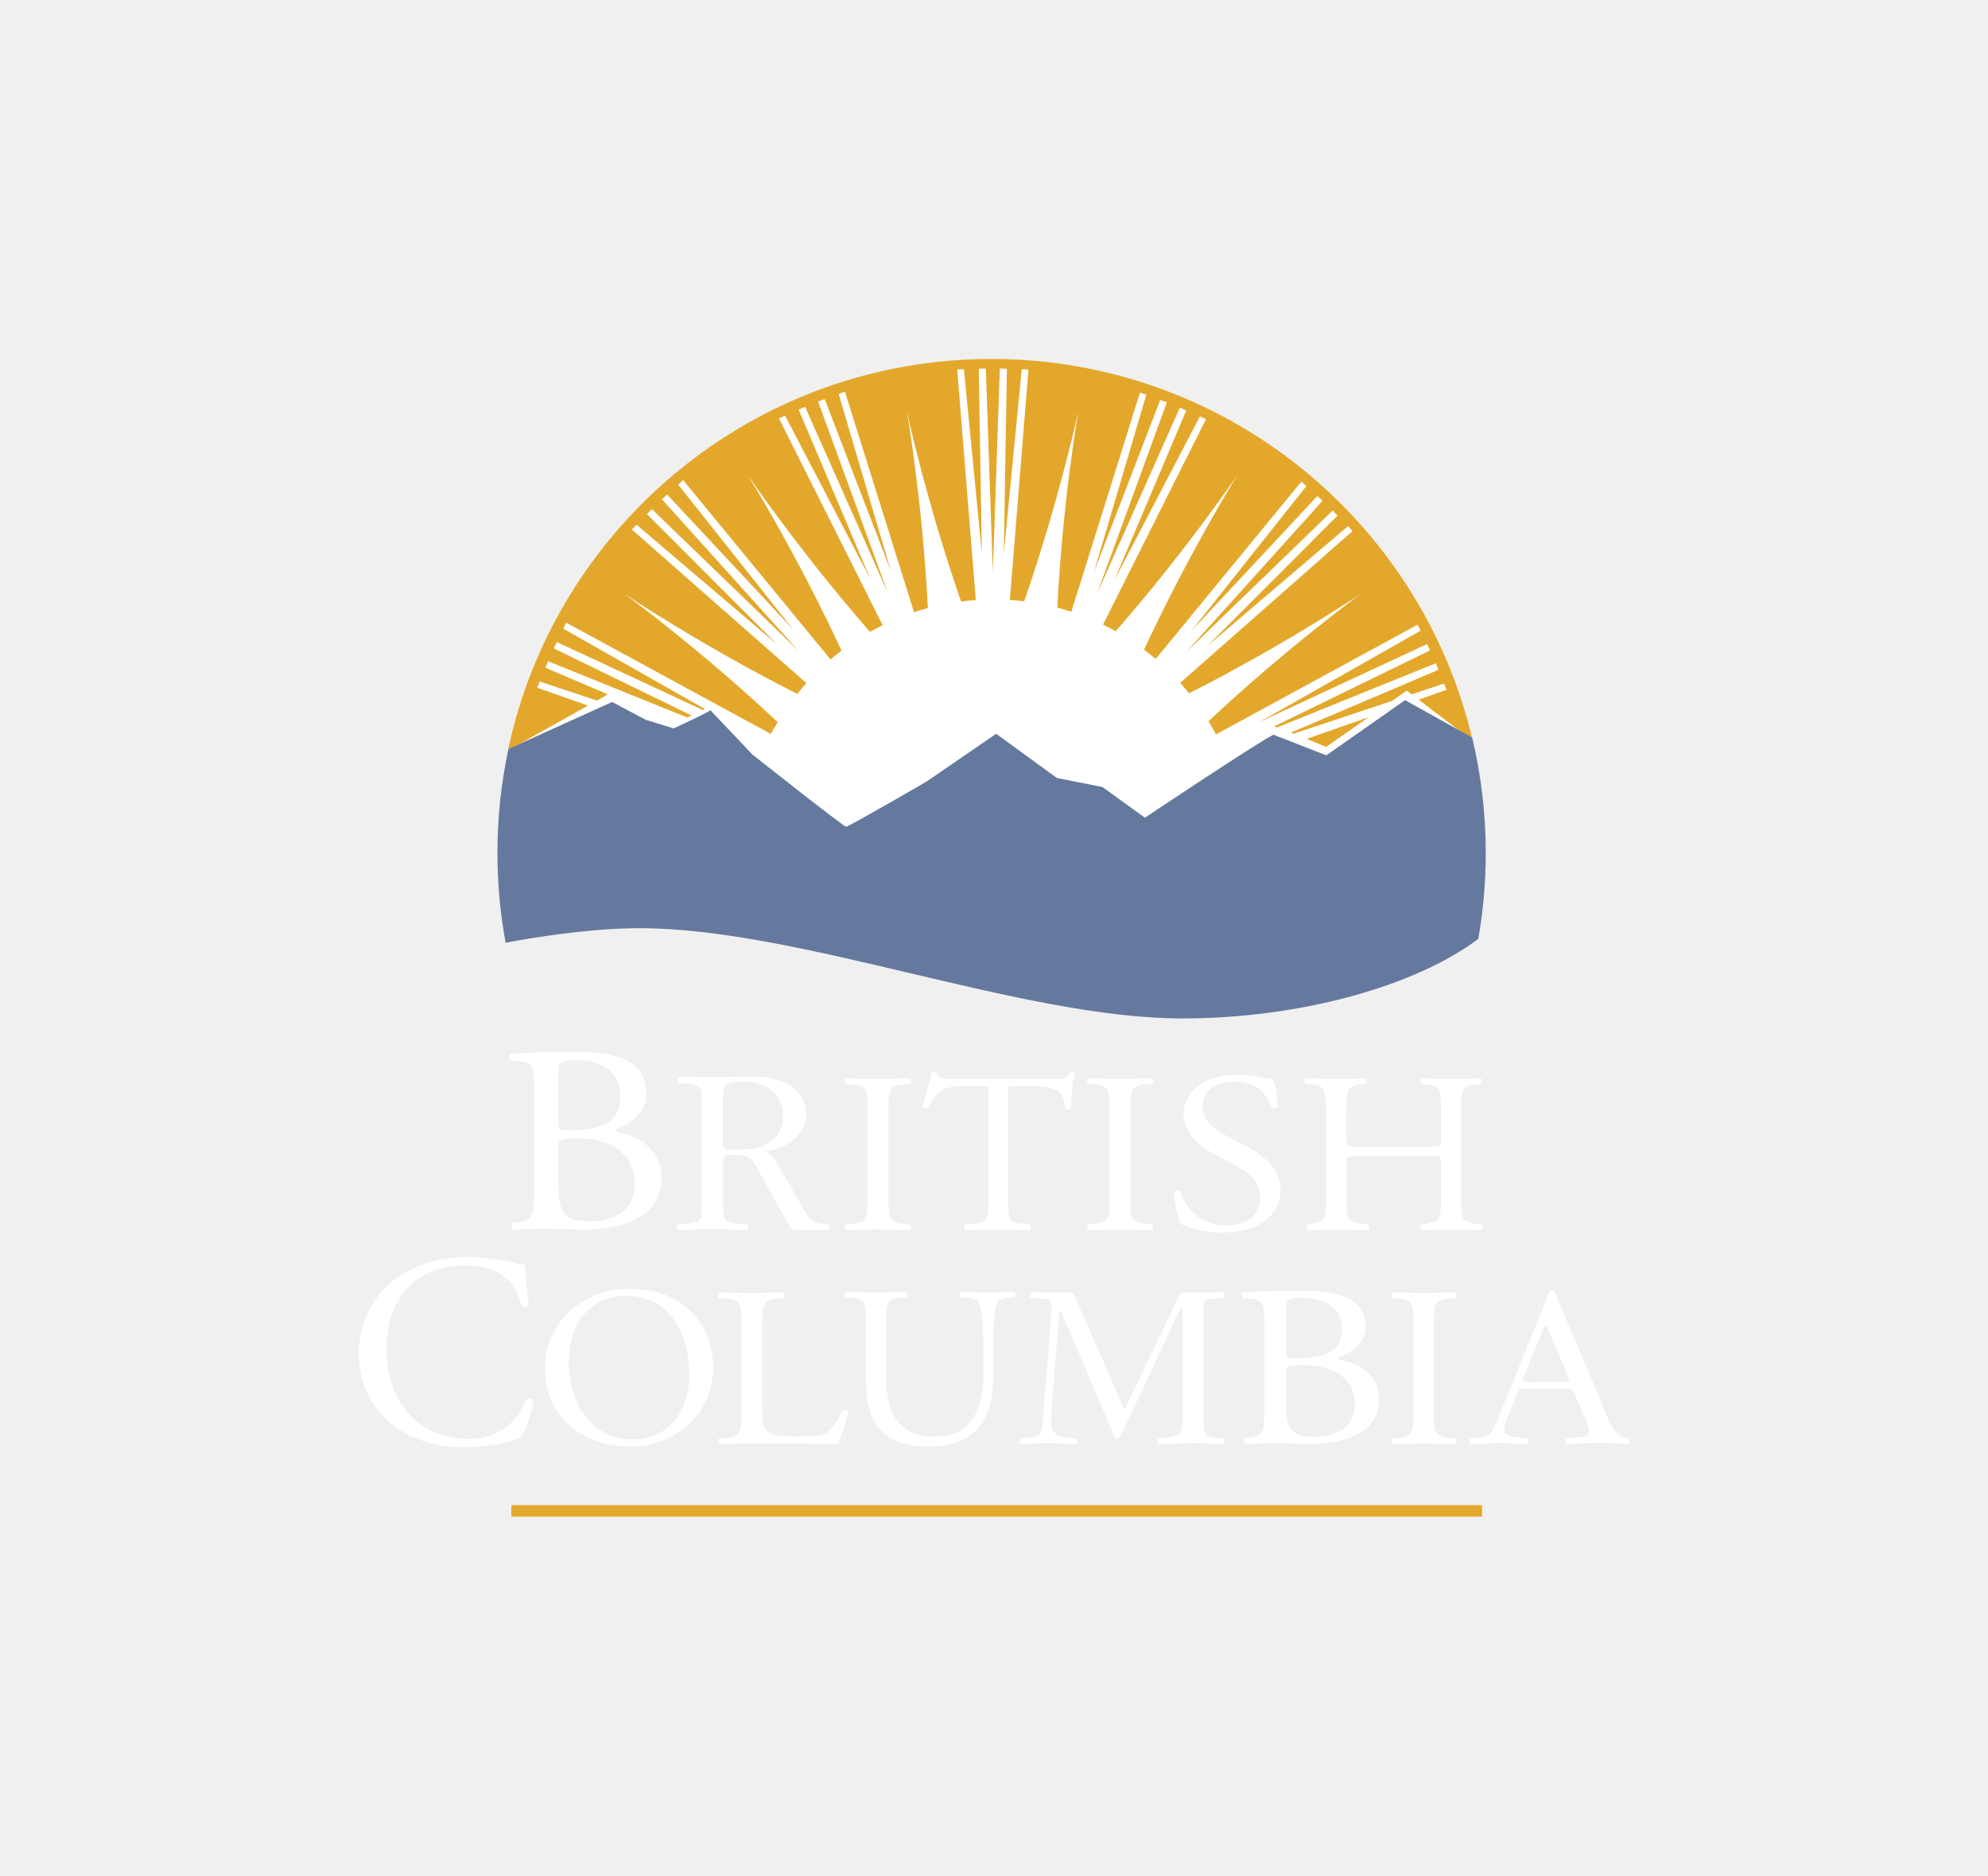
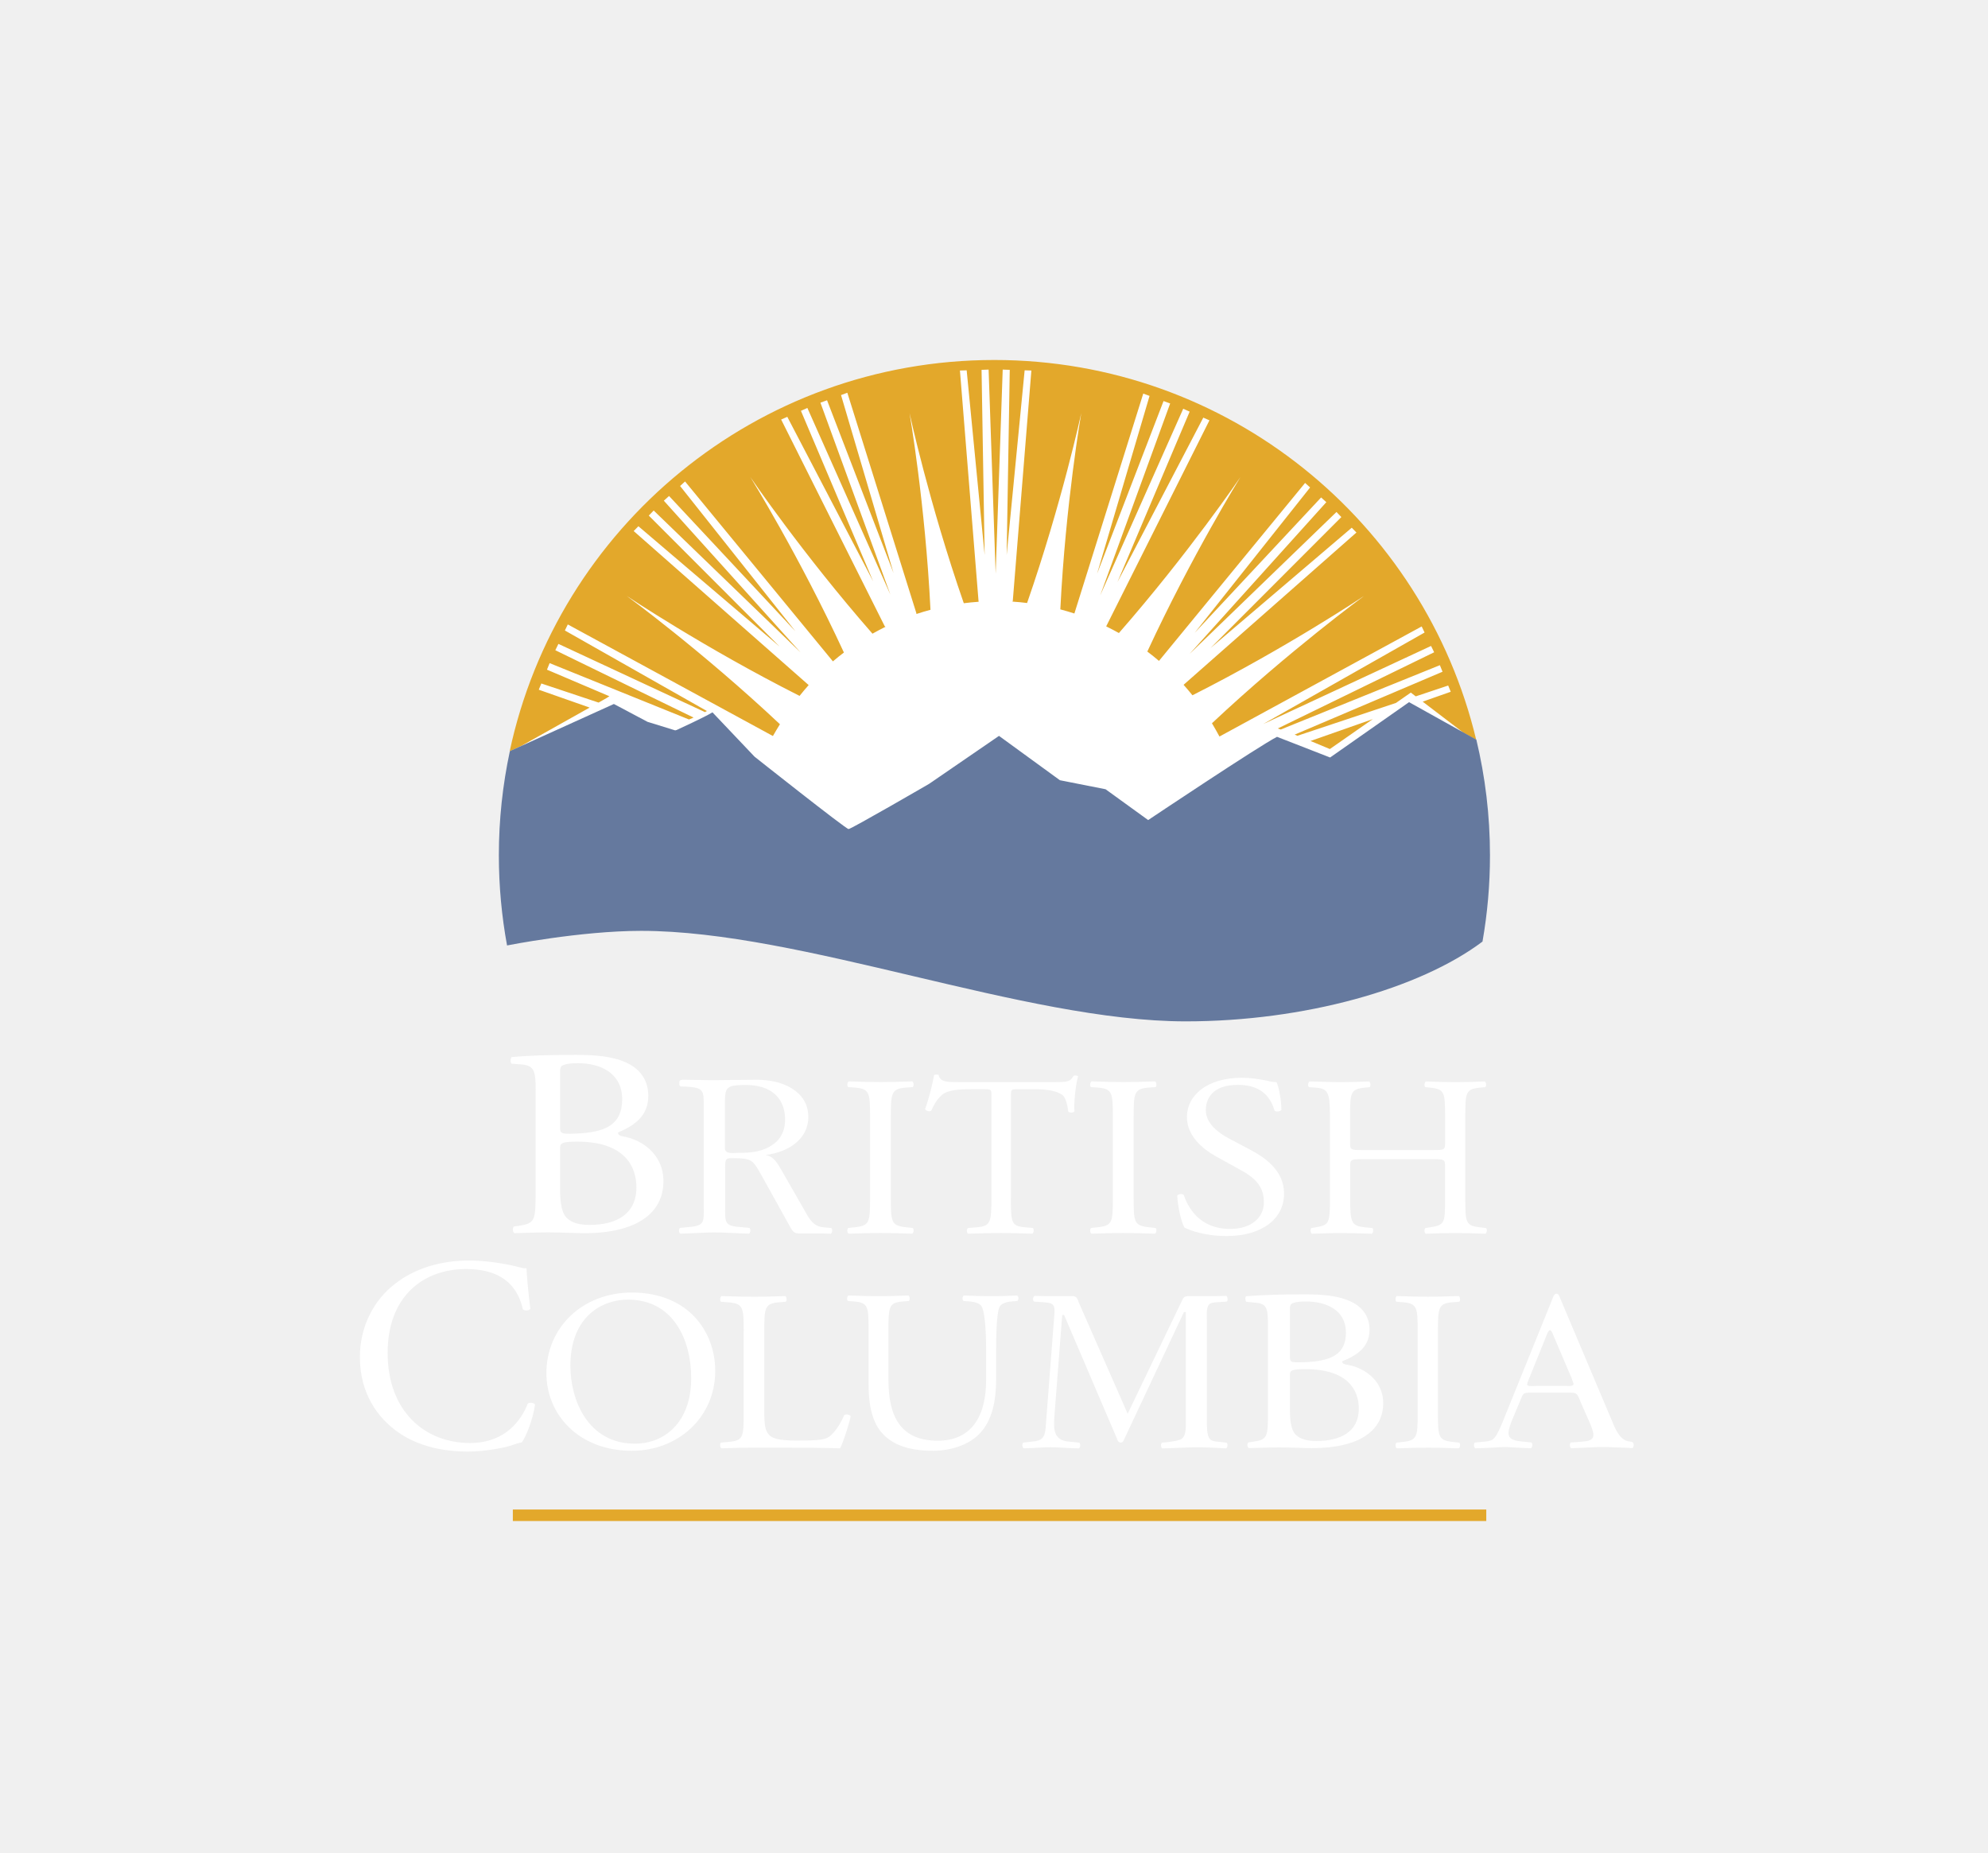
- <svg xmlns="http://www.w3.org/2000/svg" width="353" height="333" viewBox="0 0 353 333" fill="none">
+ <svg xmlns="http://www.w3.org/2000/svg" width="352" height="328" viewBox="0 0 352 328" fill="none">
  <path d="M94.849 193.069C94.849 189.561 94.601 188.632 92.232 188.441L90.582 188.326C90.315 188.116 90.391 187.161 90.633 187.142C93.474 186.887 97.052 186.76 101.95 186.76C105.268 186.76 108.42 186.995 110.789 188.084C113.05 189.077 114.788 190.974 114.788 194.011C114.788 197.424 112.578 199.181 109.42 200.505C109.42 200.983 109.84 201.123 110.42 201.218C113.26 201.696 117.469 204.064 117.469 209.132C117.469 214.632 112.941 218.331 103.472 218.331C101.943 218.331 99.371 218.185 97.154 218.185C94.836 218.185 93.047 218.28 91.105 218.331C90.786 218.185 90.684 217.427 90.996 217.147L91.945 217.007C94.734 216.58 94.836 216.058 94.836 211.08V193.069H94.849ZM99.167 199.372C99.167 200.696 99.218 200.798 101.905 200.696C107.274 200.505 110.165 199.085 110.165 194.629C110.165 189.981 106.325 188.23 102.325 188.23C101.166 188.23 100.377 188.326 99.906 188.517C99.377 188.657 99.167 188.899 99.167 189.752V199.372ZM99.167 210.367C99.167 212.073 99.275 214.492 100.268 215.53C101.268 216.619 102.848 216.861 104.427 216.861C109.108 216.861 112.687 214.963 112.687 210.227C112.687 206.483 110.579 202.122 102.217 202.122C99.377 202.122 99.167 202.409 99.167 203.357V210.367Z" fill="white" />
  <path d="M154.055 197.729C154.055 193.438 153.966 192.75 151.31 192.546L150.189 192.463C149.922 192.304 150.011 191.572 150.279 191.451C152.527 191.534 154.055 191.572 155.94 191.572C157.736 191.572 159.264 191.534 161.512 191.451C161.78 191.572 161.875 192.304 161.601 192.463L160.481 192.546C157.831 192.75 157.736 193.438 157.736 197.729V212.142C157.736 216.433 157.825 217 160.481 217.286L161.601 217.407C161.869 217.567 161.78 218.299 161.512 218.42C159.264 218.337 157.736 218.299 155.94 218.299C154.055 218.299 152.527 218.337 150.279 218.42C150.011 218.299 149.922 217.649 150.189 217.407L151.31 217.286C153.959 217 154.055 216.433 154.055 212.142V197.729Z" fill="white" />
  <path d="M178.993 212.226C178.993 216.479 179.076 217.084 181.521 217.287L182.871 217.408C183.126 217.567 183.037 218.3 182.789 218.42C180.388 218.338 178.955 218.3 177.274 218.3C175.586 218.3 174.115 218.338 171.421 218.42C171.167 218.3 171.084 217.612 171.421 217.408L172.937 217.287C175.338 217.084 175.548 216.479 175.548 212.226V194.126C175.548 192.872 175.548 192.834 174.287 192.834H171.969C170.16 192.834 167.842 192.91 166.792 193.846C165.779 194.737 165.359 195.628 164.894 196.641C164.556 196.883 163.97 196.679 163.798 196.361C164.473 194.54 165.104 191.949 165.397 190.325C165.524 190.242 166.072 190.204 166.199 190.325C166.454 191.618 167.842 191.579 169.778 191.579H186.833C189.106 191.579 189.488 191.497 190.119 190.446C190.329 190.363 190.794 190.408 190.876 190.567C190.412 192.229 190.119 195.507 190.246 196.723C190.08 197.048 189.361 197.048 189.151 196.806C189.023 195.794 188.73 194.298 188.1 193.852C187.132 193.165 185.533 192.84 183.215 192.84H180.222C178.961 192.84 179 192.878 179 194.215V212.226H178.993Z" fill="white" />
  <path d="M197.047 197.729C197.047 193.438 196.958 192.75 194.309 192.546L193.188 192.463C192.921 192.304 193.01 191.572 193.277 191.451C195.525 191.534 197.054 191.572 198.939 191.572C200.734 191.572 202.263 191.534 204.511 191.451C204.778 191.572 204.867 192.304 204.6 192.463L203.473 192.546C200.824 192.75 200.728 193.438 200.728 197.729V212.142C200.728 216.433 200.817 217 203.473 217.286L204.6 217.407C204.867 217.567 204.778 218.299 204.511 218.42C202.263 218.337 200.734 218.299 198.939 218.299C197.047 218.299 195.519 218.337 193.277 218.42C193.01 218.299 192.921 217.649 193.188 217.407L194.309 217.286C196.958 217 197.047 216.433 197.047 212.142V197.729Z" fill="white" />
  <path d="M217.19 218.833C213.178 218.833 210.643 217.783 209.733 217.337C209.16 216.446 208.536 213.568 208.44 211.665C208.676 211.378 209.395 211.302 209.586 211.544C210.3 213.607 212.261 217.573 217.808 217.573C221.82 217.573 223.781 215.345 223.781 212.919C223.781 211.136 223.355 209.156 219.865 207.253L215.324 204.744C212.936 203.407 210.16 201.103 210.16 197.779C210.16 193.934 213.694 190.814 219.909 190.814C221.393 190.814 223.113 191.056 224.354 191.343C224.978 191.502 225.647 191.585 226.029 191.585C226.462 192.559 226.889 194.825 226.889 196.525C226.698 196.767 225.934 196.888 225.692 196.646C225.074 194.704 223.781 192.069 219.19 192.069C214.509 192.069 213.503 194.698 213.503 196.563C213.503 198.913 215.795 200.613 217.566 201.542L221.387 203.567C224.399 205.145 227.36 207.495 227.36 211.34C227.367 215.797 223.406 218.833 217.19 218.833Z" fill="white" />
  <path d="M241.243 205.223C239.154 205.223 239.065 205.306 239.065 206.522V212.232C239.065 216.485 239.282 217.052 241.721 217.294L242.982 217.415C243.243 217.574 243.154 218.306 242.892 218.427C240.536 218.344 239.059 218.306 237.358 218.306C235.486 218.306 234.002 218.389 232.302 218.427C232.041 218.306 231.952 217.657 232.213 217.415L232.952 217.294C235.391 216.886 235.48 216.485 235.48 212.232V197.659C235.48 193.407 235.174 192.719 232.907 192.56L231.773 192.477C231.512 192.318 231.601 191.586 231.863 191.465C233.996 191.503 235.48 191.586 237.352 191.586C239.052 191.586 240.536 191.548 242.408 191.465C242.67 191.586 242.759 192.318 242.498 192.477L241.67 192.56C239.142 192.802 239.052 193.407 239.052 197.659V202.313C239.052 203.568 239.142 203.612 241.23 203.612H253.693C255.788 203.612 255.871 203.574 255.871 202.313V197.659C255.871 193.407 255.782 192.802 253.215 192.56L252.388 192.477C252.126 192.318 252.209 191.586 252.477 191.465C254.483 191.548 255.96 191.586 257.75 191.586C259.45 191.586 260.934 191.548 262.889 191.465C263.15 191.586 263.239 192.318 262.978 192.477L262.061 192.56C259.533 192.802 259.45 193.407 259.45 197.659V212.232C259.45 216.485 259.539 217.007 262.061 217.294L263.105 217.415C263.366 217.574 263.284 218.306 263.016 218.427C260.921 218.344 259.444 218.306 257.743 218.306C255.96 218.306 254.387 218.344 252.47 218.427C252.209 218.306 252.12 217.657 252.381 217.415L253.209 217.294C255.865 216.886 255.865 216.485 255.865 212.232V206.522C255.865 205.306 255.775 205.223 253.687 205.223H241.243Z" fill="white" />
  <path d="M69.911 227.315C73.49 224.526 78.056 223.164 83.157 223.164C85.806 223.164 89.538 223.699 91.843 224.335C92.429 224.482 92.773 224.577 93.219 224.533C93.27 225.66 93.512 228.735 93.907 231.721C93.665 232.064 92.926 232.109 92.582 231.816C91.843 228.493 89.64 224.679 82.526 224.679C75.018 224.679 68.637 229.422 68.637 239.539C68.637 249.802 75.165 255.474 83.208 255.474C89.538 255.474 92.334 251.368 93.461 248.484C93.805 248.242 94.543 248.337 94.734 248.681C94.391 251.221 93.117 254.449 92.378 255.379C91.792 255.474 91.2 255.671 90.659 255.862C89.576 256.257 86.048 256.989 82.909 256.989C78.495 256.989 74.273 256.111 70.688 253.711C66.765 251.024 63.721 246.574 63.721 240.271C63.727 234.847 66.179 230.199 69.911 227.315Z" fill="white" />
  <path d="M96.747 243.129C96.747 235.031 103.128 228.836 111.884 228.836C121.704 228.836 126.64 235.597 126.64 242.721C126.64 250.902 120.093 256.855 111.884 256.855C102.446 256.855 96.747 250.412 96.747 243.129ZM122.386 243.975C122.386 237.297 119.284 230.09 111.158 230.09C106.739 230.09 100.994 232.961 100.994 241.83C100.994 247.821 104.058 255.594 112.432 255.594C117.539 255.594 122.386 251.953 122.386 243.975Z" fill="white" />
  <path d="M174.612 239.646C174.612 237.137 174.529 232.477 173.797 231.267C173.497 230.784 172.727 230.497 171.651 230.414L170.581 230.331C170.326 230.045 170.409 229.523 170.663 229.357C172.294 229.44 173.886 229.478 175.561 229.478C177.363 229.478 178.522 229.44 180.069 229.357C180.413 229.561 180.369 230.083 180.152 230.331L179.121 230.414C178.044 230.497 177.229 230.86 176.974 231.388C176.376 232.725 176.376 237.379 176.376 239.646V244.223C176.376 247.744 175.777 251.468 173.37 253.9C171.523 255.804 168.345 256.854 165.168 256.854C162.206 256.854 159.245 256.326 157.144 254.626C154.87 252.843 153.794 249.889 153.794 245.07V235.514C153.794 231.306 153.705 230.618 151.221 230.414L150.145 230.331C149.89 230.172 149.973 229.485 150.228 229.357C152.374 229.44 153.832 229.478 155.552 229.478C157.309 229.478 158.729 229.44 160.831 229.357C161.086 229.478 161.175 230.166 160.914 230.331L159.882 230.414C157.392 230.618 157.309 231.306 157.309 235.514V244.261C157.309 250.781 159.455 255.072 166.021 255.072C172.243 255.072 174.605 250.456 174.605 244.3V239.646H174.612Z" fill="white" />
  <path d="M224.507 234.591C224.507 231.567 224.316 230.79 222.183 230.625L220.667 230.479C220.495 230.319 220.4 229.504 220.712 229.479C223.272 229.288 226.5 229.154 230.914 229.154C233.9 229.154 236.747 229.358 238.887 230.3C240.925 231.16 242.491 232.796 242.491 235.413C242.491 238.354 240.498 239.869 237.651 241.015C237.651 241.423 238.027 241.544 238.556 241.626C241.116 242.034 244.911 244.077 244.911 248.451C244.911 253.194 240.829 256.384 232.289 256.384C230.914 256.384 228.589 256.257 226.596 256.257C224.507 256.257 222.896 256.339 221.138 256.384C220.852 256.257 220.756 255.607 221.043 255.365L221.896 255.244C224.412 254.875 224.507 254.423 224.507 250.132V234.591ZM228.398 240.028C228.398 241.174 228.443 241.257 230.863 241.174C235.703 241.009 238.314 239.786 238.314 235.941C238.314 231.936 234.849 230.421 231.245 230.421C230.2 230.421 229.487 230.504 229.061 230.67C228.589 230.79 228.398 230.994 228.398 231.733V240.028ZM228.398 249.514C228.398 250.985 228.494 253.073 229.392 253.971C230.296 254.913 231.716 255.117 233.143 255.117C237.365 255.117 240.593 253.481 240.593 249.393C240.593 246.159 238.696 242.403 231.149 242.403C228.589 242.403 228.398 242.645 228.398 243.466V249.514Z" fill="white" />
  <path d="M263.163 267.252H90.805V269.289H263.163V267.252Z" fill="#E3A82B" />
  <path d="M147.184 217.409L146.056 217.313C145.827 217.288 145.63 217.262 145.432 217.23C143.789 216.938 143.127 215.473 142.356 214.117L138.472 207.35C137.803 206.223 137.077 204.701 135.542 204.485C139.529 204.007 143.127 201.709 143.127 197.762C143.127 193.203 138.612 191.166 134.052 191.166C131.32 191.166 128.824 191.242 126.041 191.242C124.506 191.242 122.678 191.166 121.144 191.166C120.29 191.166 120.278 191.338 120.278 191.815C120.278 192.522 120.577 192.325 121.481 192.376C124.723 192.56 124.602 193.165 124.602 195.941V213.684C124.602 216.225 124.825 216.982 122.156 217.224C122.156 217.224 121.749 217.262 121.513 217.288L120.386 217.402C120.118 217.644 120.208 218.294 120.475 218.415C121.074 218.389 122.144 218.351 122.144 218.351C123.621 218.306 125.098 218.192 126.576 218.192C128.06 218.192 129.48 218.306 130.938 218.351C131.454 218.37 132.002 218.383 132.607 218.408C132.874 218.287 132.97 217.638 132.696 217.396L131.556 217.288C131.327 217.262 130.925 217.23 130.925 217.23C128.232 217.046 128.397 216.288 128.397 213.684V207.006C128.397 206.611 128.346 205.573 128.639 205.268C128.881 205.007 129.314 205.051 129.696 205.051C133.345 205.051 133.294 205.395 135.027 208.432L139.726 216.893C140.108 217.542 140.401 218.37 141.357 218.37H145.445C145.961 218.389 146.502 218.402 147.101 218.427C147.368 218.3 147.457 217.651 147.184 217.409ZM130.804 204.103C129.989 204.103 128.359 204.408 128.359 203.326V195.559C128.359 192.522 128.454 192.089 132.103 192.089C136.377 192.089 139.013 194.26 139.013 198.246C139.013 199.977 138.389 201.588 136.803 202.67C134.976 203.931 133.008 204.103 130.804 204.103Z" fill="white" />
  <path d="M131.683 235.656C131.683 231.403 131.594 230.76 128.786 230.556L127.671 230.473C127.404 230.314 127.493 229.582 127.76 229.461C130.257 229.544 131.772 229.582 133.549 229.582C135.288 229.582 136.803 229.544 139.026 229.461C139.293 229.582 139.382 230.308 139.115 230.473L138.045 230.556C135.415 230.76 135.326 231.409 135.326 235.656V249.745C135.326 252.291 135.46 253.348 136.262 254.118C136.752 254.564 137.599 255.048 141.115 255.048C144.904 255.048 145.833 254.889 146.553 254.519C147.445 254.036 148.604 252.578 149.495 250.509C149.763 250.305 150.61 250.47 150.61 250.75C150.61 251.196 149.362 255.328 148.737 256.417C146.464 256.334 142.235 256.296 137.644 256.296H133.543C131.67 256.296 130.244 256.334 127.754 256.417C127.486 256.296 127.397 255.646 127.665 255.404L129.002 255.283C131.588 255.042 131.677 254.475 131.677 250.222V235.656H131.683Z" fill="white" />
  <path d="M251.018 235.732C251.018 231.441 250.929 230.754 248.35 230.55L247.255 230.467C246.994 230.308 247.076 229.576 247.344 229.455C249.528 229.538 251.018 229.576 252.852 229.576C254.604 229.576 256.088 229.538 258.278 229.455C258.539 229.576 258.628 230.302 258.367 230.467L257.272 230.55C254.693 230.754 254.604 231.441 254.604 235.732V250.146C254.604 254.437 254.693 255.004 257.272 255.29L258.367 255.411C258.628 255.57 258.546 256.303 258.278 256.424C256.094 256.341 254.604 256.303 252.852 256.303C251.018 256.303 249.528 256.341 247.344 256.424C247.083 256.303 246.994 255.653 247.255 255.411L248.35 255.29C250.929 255.004 251.018 254.437 251.018 250.146V235.732Z" fill="white" />
  <path d="M216.069 255.284C215.846 255.259 215.426 255.227 215.426 255.227C214.961 255.182 214.554 255.119 214.222 254.756C213.656 254.151 213.7 252.438 213.7 251.751V234.007C213.7 233.23 213.509 231.562 214.076 230.958C214.363 230.639 214.948 230.588 215.477 230.557C215.795 230.531 215.802 230.531 216.082 230.518L217.203 230.442C217.47 230.283 217.381 229.551 217.114 229.43C216.515 229.449 215.967 229.442 215.452 229.462H210.675C210.153 229.462 209.682 229.462 209.402 230.022L199.665 250.293L191.061 230.709C190.774 230.022 190.73 229.462 189.832 229.462H184.858C184.342 229.442 183.769 229.449 183.171 229.43C182.903 229.551 182.808 230.283 183.082 230.442L184.202 230.518C184.432 230.537 184.852 230.563 184.852 230.563C186.718 230.684 186.832 231.098 186.661 233.065L185.196 252.094C185.068 254.004 184.96 255.017 182.961 255.201C182.961 255.201 182.534 255.252 182.305 255.278L181.184 255.399C180.916 255.641 181.006 256.29 181.273 256.411C181.865 256.392 182.916 256.36 182.916 256.36C183.929 256.309 184.967 256.22 185.998 256.22C187.113 256.22 188.227 256.322 189.348 256.373C189.864 256.392 190.411 256.405 191.016 256.43C191.284 256.309 191.379 255.66 191.106 255.418L189.978 255.297C189.685 255.271 189.354 255.239 189.354 255.239C186.463 255.042 186.527 253.005 186.712 250.509L188.081 232.81H188.412L197.722 254.59C197.818 254.889 197.958 255.405 198.429 255.405C198.856 255.405 198.996 254.934 199.136 254.628L209.631 232.295H209.962V251.757C209.962 252.527 210.058 254.119 209.255 254.724C208.835 255.036 207.472 255.22 207.472 255.22C207.281 255.252 207.084 255.278 206.861 255.303L205.734 255.424C205.466 255.666 205.555 256.315 205.823 256.436C206.415 256.417 207.466 256.379 207.466 256.379C208.988 256.341 210.535 256.226 212.083 256.226C213.197 256.226 215.375 256.335 215.375 256.335C215.891 256.347 216.483 256.405 217.088 256.43C217.356 256.309 217.451 255.66 217.177 255.418L216.069 255.284Z" fill="white" />
  <path d="M289.107 255.391L288.954 255.271C288.731 255.245 288.527 255.22 288.343 255.188C286.592 254.799 285.91 252.686 285.261 251.183L276.249 229.855C276.16 229.601 275.982 229.047 275.625 229.047C275.135 229.047 275.001 229.645 274.868 229.983L266.258 251.266C265.946 252.068 265.143 254.029 264.564 254.621C264.118 255.08 263.538 255.162 262.921 255.226C262.921 255.226 262.437 255.271 262.201 255.296L261.144 255.404C260.876 255.646 260.966 256.296 261.233 256.416C261.832 256.397 262.902 256.359 262.902 256.359C264.08 256.34 265.258 256.194 266.436 256.194C267.429 256.194 268.416 256.302 269.41 256.34C269.41 256.34 270.473 256.378 271.072 256.397C271.34 256.276 271.435 255.627 271.161 255.385L270.04 255.264C269.818 255.239 269.429 255.207 269.429 255.207C268.397 255.092 267.105 254.908 267.105 253.768C267.105 253.004 267.461 252.113 267.729 251.432L269.066 248.248C269.735 246.72 269.467 246.548 271.25 246.548H277.319C279.459 246.548 279.147 246.548 280.083 248.719L281.51 251.947C281.733 252.501 282.134 253.437 282.134 254.029C282.134 255.099 280.968 255.169 279.879 255.258C279.879 255.258 279.516 255.29 279.204 255.309L278.122 255.385C277.854 255.627 277.943 256.276 278.211 256.397C278.809 256.378 279.879 256.334 279.879 256.334C281.147 256.289 282.427 256.187 283.649 256.187C285.21 256.187 286.776 256.296 288.336 256.334C288.846 256.346 288.413 256.366 289.005 256.391C289.285 256.283 289.374 255.633 289.107 255.391ZM277.3 245.371H272.04C271.855 245.371 270.397 245.542 270.397 245.11C270.397 244.982 270.486 244.721 270.531 244.594L273.689 236.782C273.779 236.566 274.103 235.496 274.466 235.496C274.74 235.496 275.11 236.61 275.199 236.782L278.306 244.078C278.306 244.161 278.625 244.849 278.625 245.02C278.625 245.498 277.574 245.371 277.3 245.371Z" fill="white" />
  <path d="M113.464 163.102C141.93 163.102 181.311 179.127 209.886 179.127C230.277 179.127 250.171 173.69 261.494 165.674C262.284 160.969 262.704 156.137 262.704 151.21C262.704 103.378 223.915 64.6 176.07 64.6C128.225 64.6 89.436 103.378 89.436 151.21C89.436 156.08 89.844 160.855 90.621 165.509C93.747 164.936 104.363 163.102 113.464 163.102Z" fill="white" />
  <path d="M232.041 131.187L235.467 132.613L243.064 127.316L232.041 131.187Z" fill="#E3A82B" />
  <path d="M104.402 125.273L95.397 122.109L95.849 121.007L105.987 124.388L106.032 124.363L107.369 123.605L107.904 123.268L96.849 118.563L97.314 117.404L121.991 127.38L122.806 127.043L98.326 115.118L98.874 113.998L124.812 126.069L125.169 125.884L100.02 111.623L100.536 110.554L136.854 130.309C137.154 129.761 137.771 128.755 138.096 128.221C124.29 115.239 110.961 105.499 110.961 105.499C110.961 105.499 124.665 114.673 141.573 123.204C142.134 122.51 142.592 121.95 143.184 121.288L112.203 94.02L113.037 93.167L138.045 114.475L114.877 91.282L115.743 90.385L141.751 115.513L117.539 88.647L118.463 87.812L140.841 111.77L120.418 86.043L121.297 85.24L147.477 117.092C148.152 116.506 148.718 116.067 149.425 115.526C141.503 98.394 132.855 84.457 132.855 84.457C132.855 84.457 142.064 98.005 154.482 112.19C155.24 111.763 156.01 111.356 156.793 110.967L156.66 110.885L138.313 74.277L139.402 73.8L154.603 102.92L141.815 72.737L142.955 72.227L157.653 105.269L145.267 71.291L146.439 70.865L158.213 101.456L148.916 69.948L150.03 69.534L162.27 108.612L162.245 108.714L162.276 108.701C163.092 108.427 163.919 108.185 164.754 107.962C163.824 89.194 161.047 73.138 161.047 73.138C161.047 73.138 164.486 89.054 170.651 106.797C171.51 106.689 172.377 106.6 173.243 106.543L173.217 106.505H173.325L173.262 106.415L169.969 65.6L171.16 65.562L174.344 98.254L173.797 65.479L175.045 65.434L176.293 101.577L177.541 65.434L178.789 65.479L178.242 98.254L181.426 65.562L182.617 65.6L179.324 106.415L179.261 106.505H179.28L179.273 106.517H179.324C180.178 106.568 181.025 106.657 181.859 106.759C188.017 89.035 191.45 73.144 191.45 73.144C191.45 73.144 188.679 89.15 187.743 107.886C188.584 108.109 189.418 108.351 190.233 108.618L202.428 69.681L203.543 70.094L194.245 101.596L206.02 71.005L207.192 71.431L194.806 105.41L209.504 72.367L210.644 72.877L197.856 103.06L213.057 73.94L214.146 74.417L195.863 110.897L195.895 110.91C196.646 111.279 197.385 111.668 198.117 112.075C210.484 97.935 219.636 84.464 219.636 84.464C219.636 84.464 211.045 98.305 203.148 115.354C203.855 115.889 204.543 116.436 205.211 117.009L231.086 85.501L231.971 86.304L211.541 112.031L233.92 88.073L234.843 88.907L210.631 115.774L236.639 90.646L237.505 91.543L214.337 114.736L239.345 93.428L240.173 94.281L209.567 121.243L209.586 121.262C210.121 121.861 210.637 122.472 211.14 123.096C227.946 114.603 241.523 105.511 241.523 105.511C241.523 105.511 228.328 115.163 214.592 128.049C214.968 128.679 215.579 129.749 215.923 130.398L251.725 110.91L252.241 111.986L223.66 128.189L253.387 114.361L253.935 115.481L226.246 128.972L226.774 129.157L254.948 117.767L255.419 118.926L229.233 130.061L229.723 130.264L247.172 124.452L249.802 122.618L250.675 123.287L256.419 121.37L256.871 122.472L251.904 124.223L259.081 129.698L261.38 130.977C252.152 92.409 217.451 63.734 176.045 63.734C133.912 63.734 98.721 93.421 90.245 133.015C90.353 132.964 90.461 132.913 90.57 132.862L91.62 132.384L92.264 132.085L104.402 125.273Z" fill="#E3A82B" />
  <path d="M89.78 167.388C89.78 167.388 102.72 164.803 113.527 164.803C141.993 164.803 181.375 180.828 209.949 180.828C230.914 180.828 251.356 175.079 262.494 166.701C263.366 161.741 263.819 156.642 263.819 151.434C263.819 144.38 262.978 137.523 261.405 130.953L249.49 124.312L235.512 134.111L226.112 130.45C222.928 132.061 203.295 145.188 203.295 145.188L195.754 139.732L187.667 138.134L176.885 130.284L164.518 138.771C164.518 138.771 150.718 146.78 150.247 146.78C149.769 146.78 133.6 133.964 133.6 133.964L126.149 126.114C124.882 126.916 119.813 129.24 119.813 129.24L119.552 129.31L114.648 127.795L108.694 124.637L90.602 132.837C90.493 132.888 90.385 132.939 90.277 132.99C89.003 138.936 88.328 145.106 88.328 151.427C88.328 156.884 88.831 162.212 89.78 167.388Z" fill="#65799E" />
</svg>
